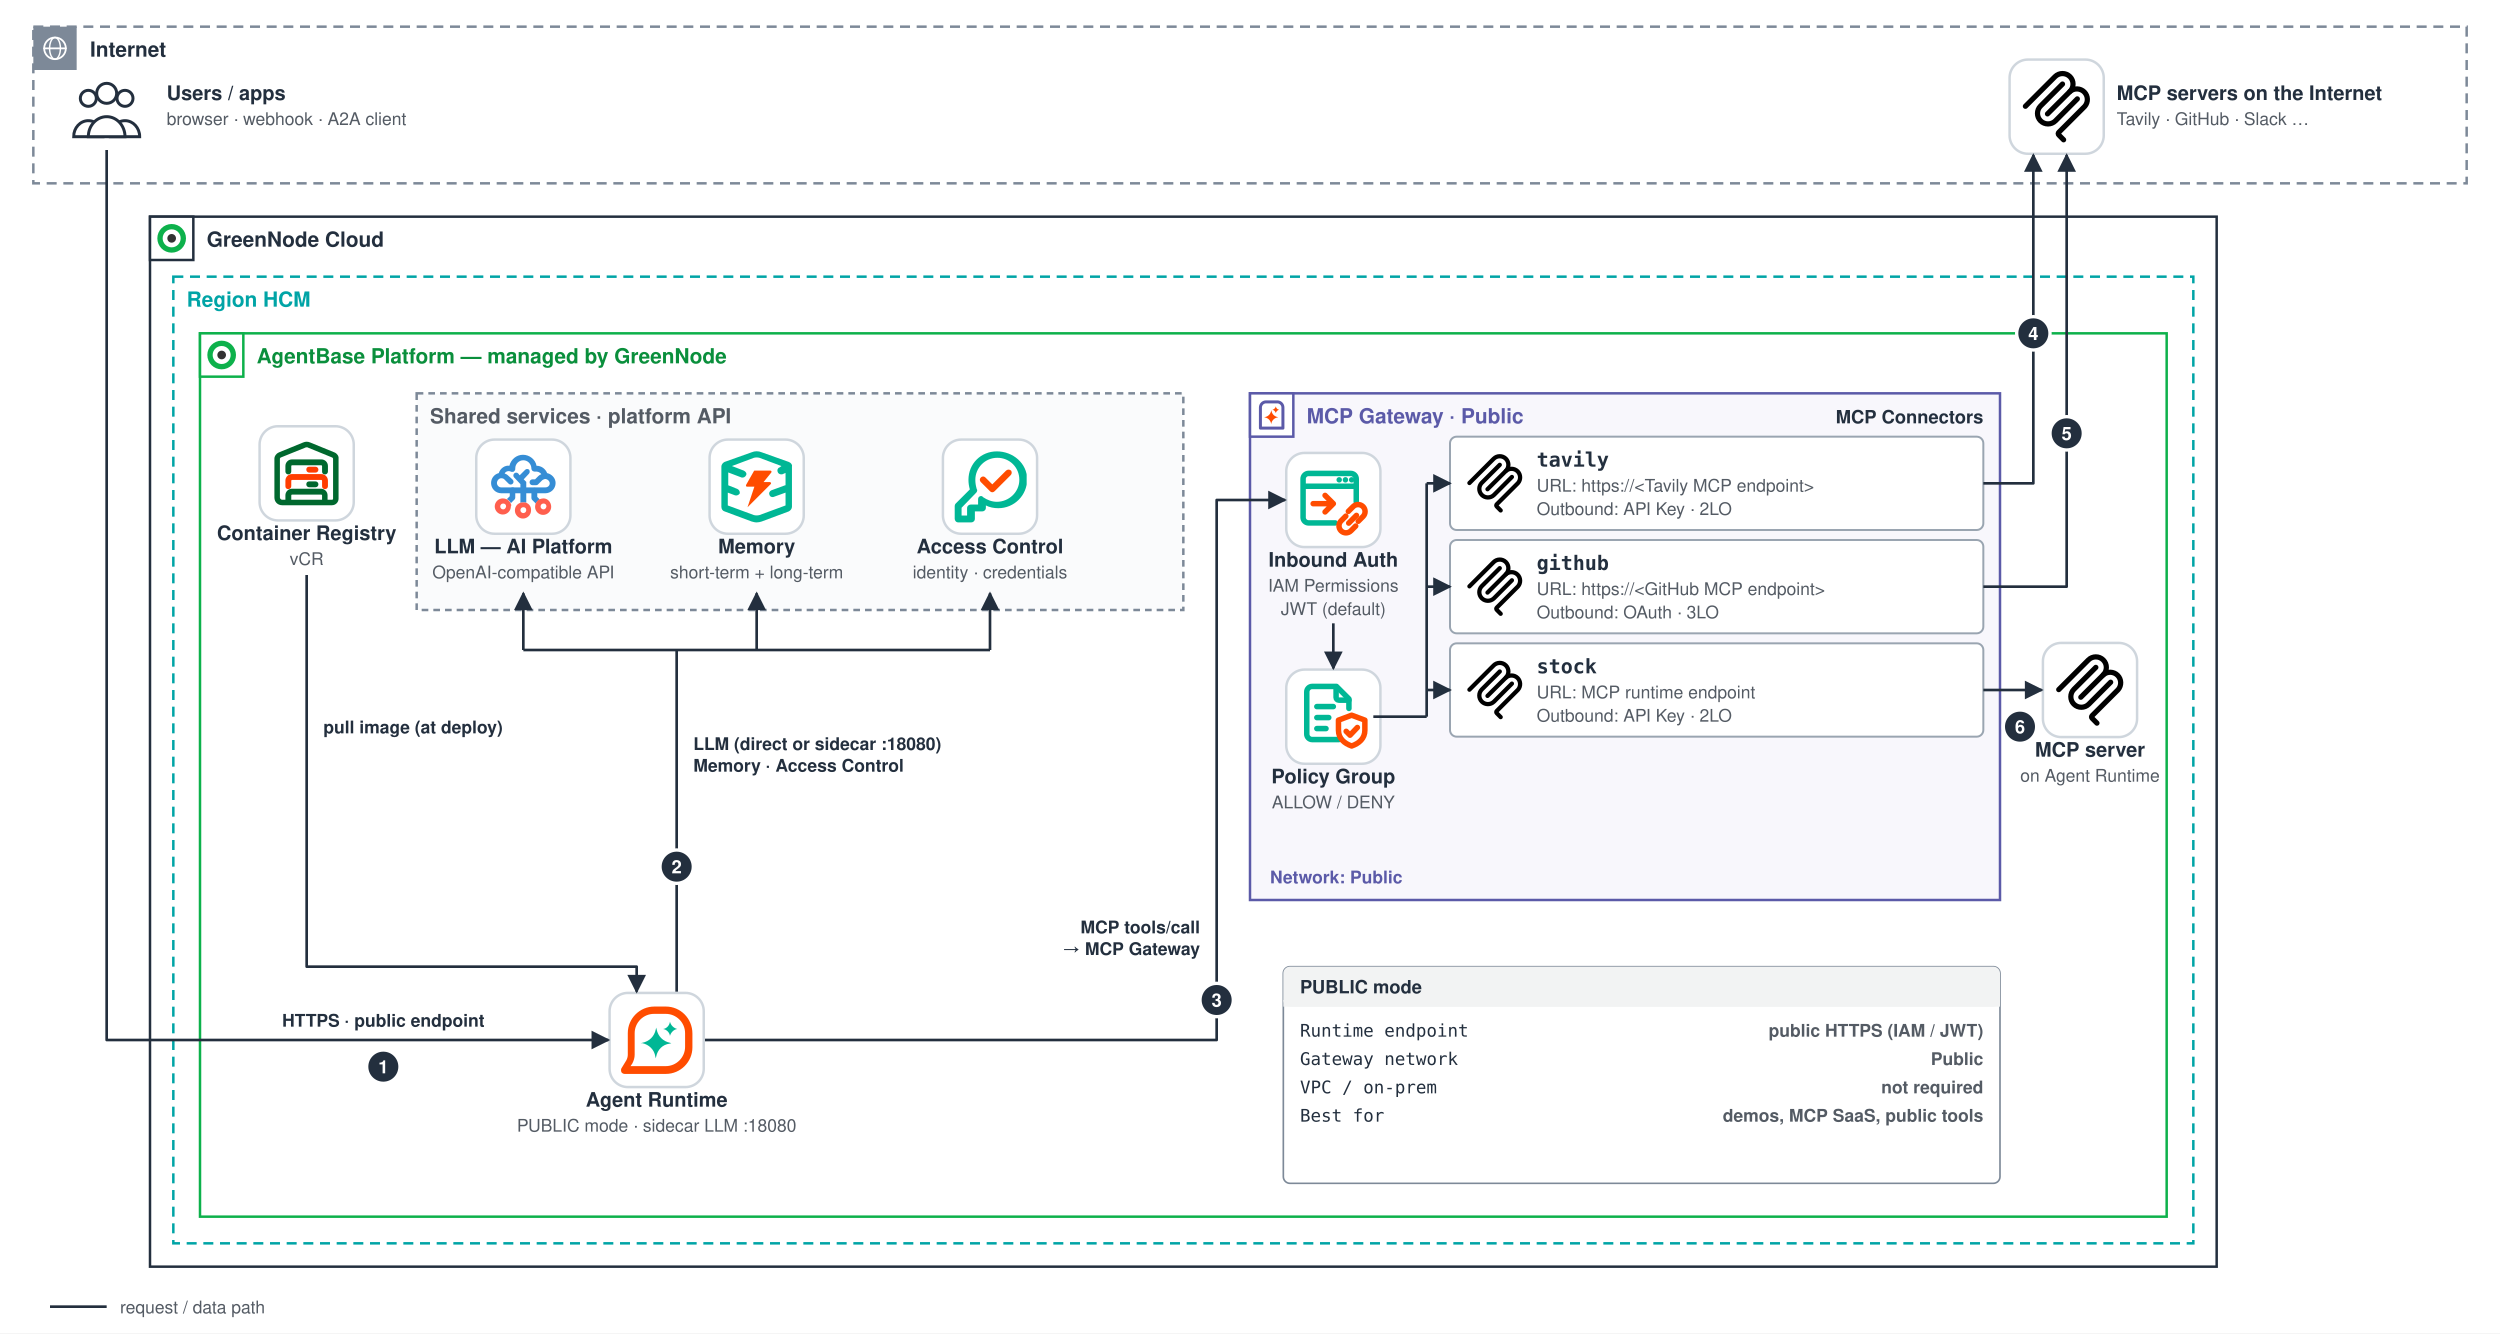
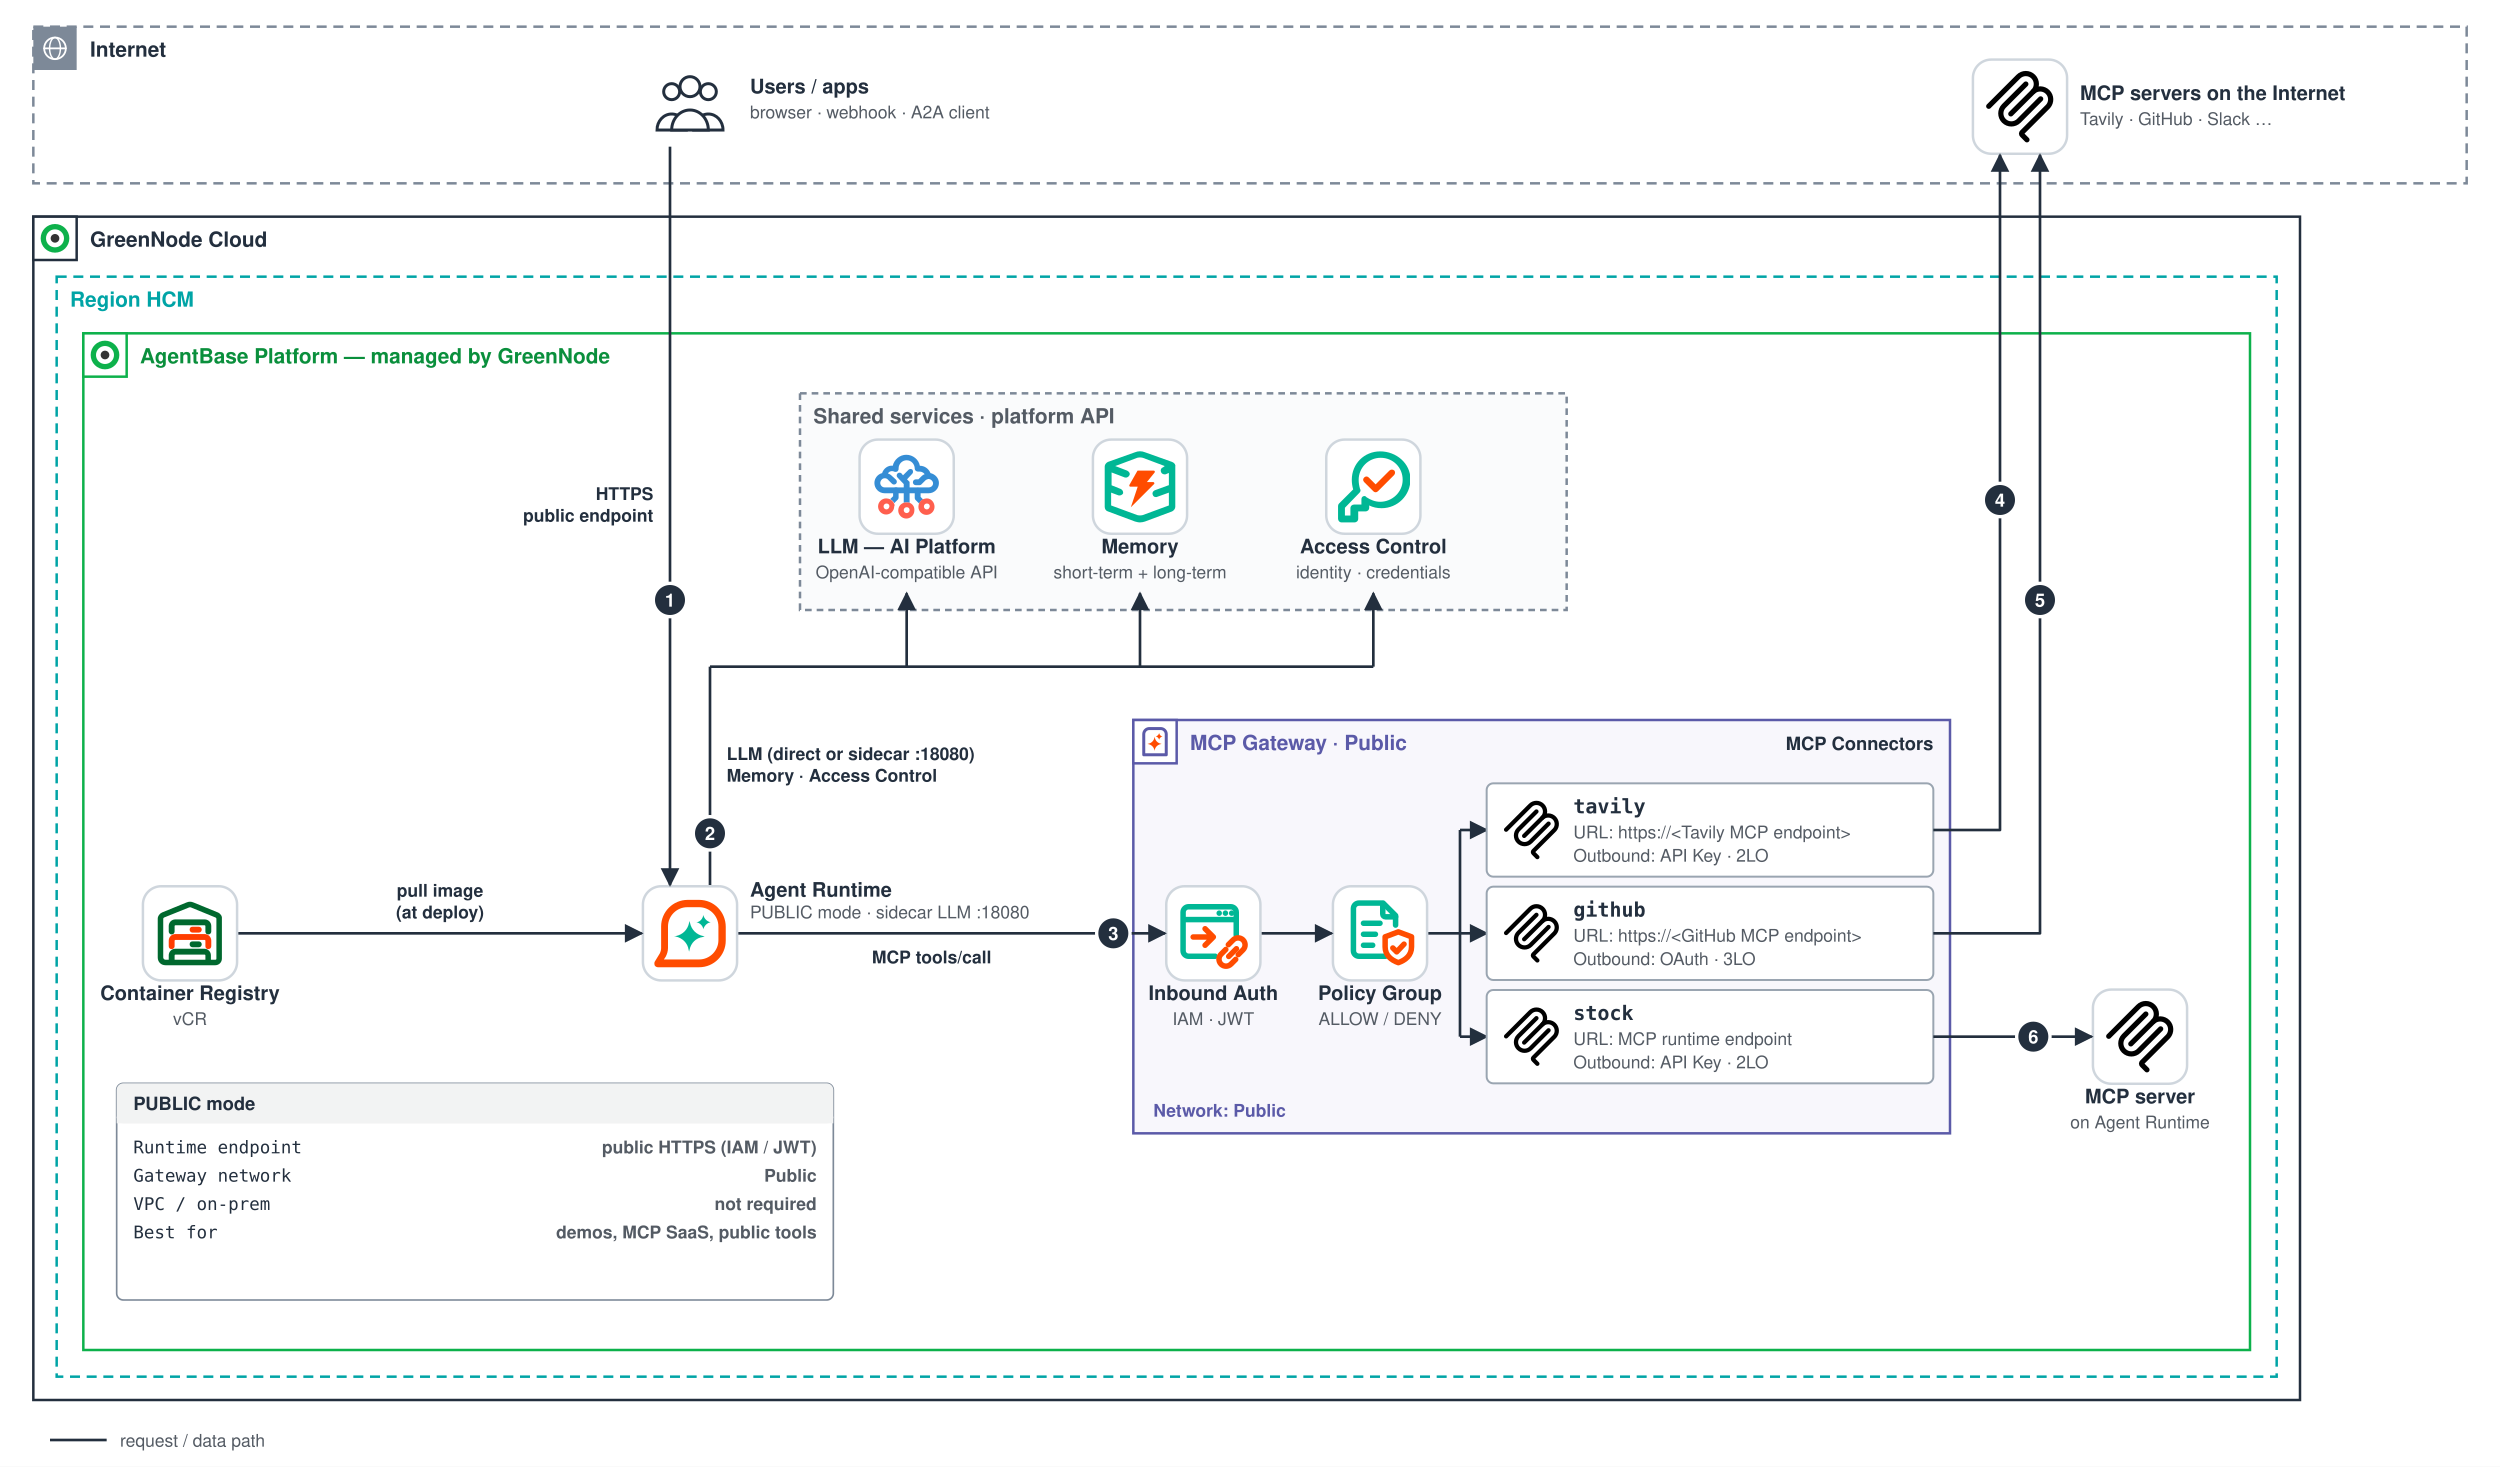
- <svg xmlns="http://www.w3.org/2000/svg" xmlns:xlink="http://www.w3.org/1999/xlink" width="1500" height="800" viewBox="0 0 1500 800" font-family="Helvetica Neue,Helvetica,Arial,sans-serif" role="img" aria-label="Public use case: Internet users call the public Agent Runtime endpoint; a Public MCP Gateway calls MCP servers on the Internet and on Agent Runtime through connectors">
-   <rect width="1500" height="800" fill="#FFFFFF" />
+ <svg xmlns="http://www.w3.org/2000/svg" xmlns:xlink="http://www.w3.org/1999/xlink" width="1500" height="880" viewBox="0 0 1500 880" font-family="Helvetica Neue,Helvetica,Arial,sans-serif" role="img" aria-label="Public use case: Internet users call the public Agent Runtime endpoint; a Public MCP Gateway calls MCP servers on the Internet and on Agent Runtime through connectors">
+   <rect width="1500" height="880" fill="#FFFFFF" />
  <defs>
    <marker id="a-ink" viewBox="0 0 10 10" refX="9" refY="5" markerWidth="7" markerHeight="7" orient="auto-start-reverse">
      <path d="M0 0L10 5L0 10z" fill="#232F3E" />
    </marker>
    <marker id="a-org" viewBox="0 0 10 10" refX="9" refY="5" markerWidth="7" markerHeight="7" orient="auto-start-reverse">
      <path d="M0 0L10 5L0 10z" fill="#FF4C00" />
    </marker>
    <marker id="a-red" viewBox="0 0 10 10" refX="9" refY="5" markerWidth="7" markerHeight="7" orient="auto-start-reverse">
      <path d="M0 0L10 5L0 10z" fill="#DD344C" />
    </marker>
    <symbol id="gn-ai" viewBox="0 0 20 20" fill="none">
      <path fill="#358DD5" d="M16.5,6.3c-0.5-1.2-1.6-2-2.9-2c-0.3-1.7-1.9-3-3.7-3c-1.8,0-3.3,1.3-3.7,3C5,4.1,3.7,5,3.3,6.3C2.1,6.6,1.2,7.7,1.2,9c0,1.5,1.2,2.8,2.8,2.8h12c1.5,0,2.8-1.2,2.8-2.8C18.8,7.7,17.8,6.6,16.5,6.3z M16,10.2H4c-0.7,0-1.2-0.6-1.2-1.2S3.3,7.7,4,7.7c0.3,0,0.7,0.1,0.9,0.4L6,9.2c0.3,0.3,0.8,0.3,1.1,0c0.3-0.3,0.3-0.8,0-1.1L5.9,7c-0.3-0.3-0.7-0.5-1-0.6C5.2,5.8,6,5.6,6.6,5.9c0.2,0.1,0.5,0.1,0.8,0c0.2-0.2,0.4-0.4,0.4-0.7c0-0.1,0-0.1,0-0.2c0-1.2,1-2.2,2.2-2.2s2.2,1,2.2,2.3c0,0.2,0.1,0.4,0.3,0.6c0.2,0.1,0.4,0.2,0.6,0.2c0.7-0.1,1.4,0.1,1.8,0.7c-0.3,0.1-0.6,0.3-0.8,0.5l-0.9,0.9h-0.7c-0.4,0-0.8,0.3-0.8,0.8c0,0.4,0.3,0.8,0.8,0.8h1c0.2,0,0.4-0.1,0.5-0.2l1.1-1.1c0.2-0.2,0.5-0.3,0.8-0.4c0,0,0,0,0,0c0.7,0,1.3,0.6,1.3,1.2S16.7,10.2,16,10.2z" />
      <path fill="#358DD5" d="M11.5,6.5L10.1,8l0.7,0.7V11c0,0.4-0.3,0.8-0.8,0.8S9.2,11.4,9.2,11V9.3L7.5,7.5c-0.3-0.3-0.3-0.8,0-1.1c0.3-0.3,0.8-0.3,1.1,0L9,6.9l1.5-1.5c0.3-0.3,0.8-0.3,1.1,0C11.8,5.8,11.8,6.2,11.5,6.5z" />
      <path fill="#358DD5" d="M10.8,11v3.4c-0.2-0.1-0.5-0.1-0.8-0.1s-0.5,0-0.8,0.1V11c0-0.4,0.3-0.8,0.8-0.8S10.8,10.6,10.8,11z" />
      <path fill="#358DD5" d="M14.5,13.5c-0.5,0.2-0.8,0.6-1.1,1.1l-1-1c-0.1-0.1-0.2-0.3-0.2-0.5v-2c0-0.4,0.3-0.8,0.8-0.8s0.8,0.3,0.8,0.8v1.7L14.5,13.5z" />
      <path fill="#358DD5" d="M7.8,11v2c0,0.2-0.1,0.4-0.2,0.5l-1,1c-0.2-0.5-0.6-0.8-1.1-1.1l0.8-0.8V11c0-0.4,0.3-0.8,0.8-0.8S7.8,10.6,7.8,11z" />
      <path fill="#FF5F4E" d="M10.8,14.4c-0.2-0.1-0.5-0.1-0.8-0.1s-0.5,0-0.8,0.1c-0.9,0.3-1.5,1.1-1.5,2.1c0,1.2,1,2.2,2.2,2.2s2.2-1,2.2-2.2C12.2,15.5,11.6,14.7,10.8,14.4z M10,17.2c-0.4,0-0.8-0.3-0.8-0.8c0-0.4,0.3-0.8,0.8-0.8s0.8,0.3,0.8,0.8C10.8,16.9,10.4,17.2,10,17.2z" />
      <path fill="#FF5F4E" d="M6.5,14.5c-0.2-0.5-0.6-0.8-1.1-1.1c-0.3-0.1-0.6-0.2-1-0.2c-1.2,0-2.2,1-2.2,2.2s1,2.2,2.2,2.2s2.2-1,2.2-2.2C6.8,15.1,6.7,14.8,6.5,14.5z M4.5,16.2c-0.4,0-0.8-0.3-0.8-0.8c0-0.4,0.3-0.8,0.8-0.8s0.8,0.3,0.8,0.8C5.2,15.9,4.9,16.2,4.5,16.2z" />
      <path fill="#FF5F4E" d="M15.5,13.2c-0.3,0-0.7,0.1-1,0.2c-0.5,0.2-0.8,0.6-1.1,1.1c-0.1,0.3-0.2,0.6-0.2,1c0,1.2,1,2.2,2.2,2.2s2.2-1,2.2-2.2S16.7,13.2,15.5,13.2z M15.5,16.2c-0.4,0-0.8-0.3-0.8-0.8c0-0.4,0.3-0.8,0.8-0.8s0.8,0.3,0.8,0.8C16.2,15.9,15.9,16.2,15.5,16.2z" />
    </symbol>
    <symbol id="gn-cr" viewBox="0 0 20 20" fill="none">
      <path fill="#00682E" d="M17.6,4.3L11,1.6c-0.7-0.3-1.3-0.3-2,0L2.4,4.3C1.7,4.6,1.2,5.3,1.2,6v10.6c0,1.2,0.9,2.1,2.1,2.1h13.6c1,0,1.8-0.8,1.8-1.8V6C18.8,5.3,18.3,4.6,17.6,4.3z M14.2,17.2H5.8V16c0-0.1,0.1-0.2,0.2-0.2h8c0.1,0,0.2,0.1,0.2,0.2V17.2z M17.2,16.9c0,0.2-0.1,0.3-0.3,0.3h-1.2V16c0-1-0.8-1.8-1.8-1.8H6c-1,0-1.8,0.8-1.8,1.8v1.2H3.3c-0.3,0-0.6-0.3-0.6-0.6V6c0-0.1,0.1-0.2,0.2-0.3L9.6,3C9.7,2.9,9.9,2.9,10,2.9c0.2,0,0.3,0,0.4,0.1l6.6,2.7c0.1,0.1,0.2,0.2,0.2,0.3V16.9z" />
      <path fill="#FF3D00" d="M13.2,9c0,0.4-0.3,0.8-0.8,0.8h-1.7c-0.4,0-0.8-0.3-0.8-0.8s0.3-0.8,0.8-0.8h1.7C12.9,8.2,13.2,8.6,13.2,9z" />
      <path fill="#00682E" d="M13.2,13c0,0.4-0.3,0.8-0.8,0.8h-1.7c-0.4,0-0.8-0.3-0.8-0.8s0.3-0.8,0.8-0.8h1.7C12.9,12.2,13.2,12.6,13.2,13z" />
      <path fill="#00682E" d="M15.8,8v1.5c0,0.4-0.3,0.8-0.8,0.8s-0.8-0.3-0.8-0.8V8c0-0.1-0.1-0.2-0.2-0.2H6C5.9,7.8,5.8,7.9,5.8,8v1.5c0,0.4-0.3,0.8-0.8,0.8S4.2,9.9,4.2,9.5V8C4.2,7,5,6.2,6,6.2h8C15,6.2,15.8,7,15.8,8z" />
      <path fill="#FF3D00" d="M15.8,12v1.5c0,0.4-0.3,0.8-0.8,0.8s-0.8-0.3-0.8-0.8V12c0-0.1-0.1-0.2-0.2-0.2H6c-0.1,0-0.2,0.1-0.2,0.2v1.5c0,0.4-0.3,0.8-0.8,0.8s-0.8-0.3-0.8-0.8V12c0-1,0.8-1.8,1.8-1.8h8C15,10.2,15.8,11,15.8,12z" />
    </symbol>
    <symbol id="mcp" viewBox="60 20 1800 1800" fill="none">
      <g stroke="#000000" stroke-width="128" stroke-linecap="round" stroke-linejoin="round">
        <path d="M193 910L920 183A258 258 0 0 1 1286 548L735 1097" />
        <path d="M1103 365L565 903A258 258 0 0 0 930 1268L1467 729" />
        <path d="M1286 548A258 258 0 0 1 1650 912L1015 1547Q980 1582 1015 1617L1130 1733" />
      </g>
    </symbol>
    <symbol id="agent-runtime" viewBox="0 0 16 16" fill="none">
      <path fill="#FF4C00" d="M10,0.7H7.5c-3.2,0-5.8,2.6-5.8,5.8v4.7c0,0.4-0.1,0.8-0.3,1.2l-1.1,1.8c-0.1,0.2-0.1,0.5,0,0.8c0.1,0.2,0.4,0.4,0.7,0.4h9c3.2,0,5.8-2.6,5.8-5.8v-3C15.8,3.3,13.2,0.7,10,0.7z M14.2,9.5c0,2.3-1.9,4.2-4.2,4.2H2.3l0.4-0.6c0.3-0.6,0.5-1.2,0.5-1.9V6.5c0-2.3,1.9-4.2,4.2-4.2H10c2.3,0,4.2,1.9,4.2,4.2V9.5z" />
      <path fill="#00B795" d="M11.2,8.7l-0.4,0.1C9.3,9,8.2,10.1,7.9,11.6L7.8,12l-0.1-0.4C7.5,10.1,6.3,9,4.9,8.7L4.5,8.7l0.4-0.1c1.5-0.3,2.6-1.4,2.9-2.9l0.1-0.4l0.1,0.4c0.3,1.5,1.4,2.6,2.9,2.9L11.2,8.7z" />
      <path fill="#00B795" d="M12.5,5.6c-0.8,0.1-1.4,0.8-1.6,1.5c-0.1-0.8-0.8-1.4-1.5-1.5c0.8-0.1,1.4-0.8,1.5-1.6C11.1,4.8,11.7,5.4,12.5,5.6z" />
    </symbol>
    <symbol id="policy" viewBox="0 0 20 20" fill="none">
      <path d="M11.5 16.25H4.25c-0.83 0-1.5-0.67-1.5-1.5V3.25c0-0.83 0.67-1.5 1.5-1.5h6.6l3.4 3.4v2.6" stroke="#00B795" stroke-width="1.5" stroke-linecap="round" stroke-linejoin="round" />
      <path d="M10.75 1.9v2.85c0 0.41 0.34 0.75 0.75 0.75h2.75" stroke="#00B795" stroke-width="1.5" stroke-linecap="round" stroke-linejoin="round" />
      <path d="M5.5 7.25h4.5M5.5 10.25h3.25M5.5 13.25h2.5" stroke="#00B795" stroke-width="1.5" stroke-linecap="round" />
      <path d="M15 9.6l3.6 1.35v2.75c0 2.25-1.6 3.6-3.6 4.3c-2-0.7-3.6-2.05-3.6-4.3v-2.75z" fill="#FFFFFF" stroke="#FF4C00" stroke-width="1.5" stroke-linejoin="round" />
      <path d="M13.5 14l1.05 1.05l2-2.1" stroke="#FF4C00" stroke-width="1.5" stroke-linecap="round" stroke-linejoin="round" />
    </symbol>
    <symbol id="mcp-gateway" viewBox="0 0 16 16" fill="none">
      <path fill="#5B5AA8" d="M11,0.2H5C2.9,0.2,1.2,1.9,1.2,4v11c0,0.4,0.3,0.8,0.8,0.8h12c0.4,0,0.8-0.3,0.8-0.8V4C14.8,1.9,13.1,0.2,11,0.2z M13.2,14.2H2.8V4c0-1.2,1-2.2,2.2-2.2h6c1.2,0,2.2,1,2.2,2.2V14.2z" />
      <path fill="#FF4C00" d="M11.5,9.2l-0.4,0.1c-1.7,0.3-3,1.6-3.3,3.3L7.8,13l-0.1-0.4c-0.3-1.7-1.6-3-3.3-3.3L4,9.2l0.4-0.1c1.7-0.3,3-1.6,3.3-3.3l0.1-0.4l0.1,0.4c0.3,1.7,1.6,3,3.3,3.3L11.5,9.2z" />
      <path fill="#FF4C00" d="M12,5.2c-0.9,0.2-1.6,0.9-1.8,1.8c-0.2-0.9-0.9-1.6-1.8-1.8c0.9-0.2,1.6-0.9,1.8-1.8C10.4,4.4,11.1,5.1,12,5.2z" />
    </symbol>
    <symbol id="inbound-auth" viewBox="0 0 20 20" fill="none">
      <path d="M16.25 10.5V4.25c0-0.83-0.67-1.5-1.5-1.5H3.25c-0.83 0-1.5 0.67-1.5 1.5v10.5c0 0.83 0.67 1.5 1.5 1.5h7.25" stroke="#00B795" stroke-width="1.5" stroke-linecap="round" stroke-linejoin="round" />
      <path d="M1.75 6.25h14.5" stroke="#00B795" stroke-width="1.5" />
      <circle cx="11.6" cy="4.5" r="0.75" fill="#00B795" />
      <circle cx="13.3" cy="4.5" r="0.75" fill="#00B795" />
      <circle cx="15" cy="4.5" r="0.75" fill="#00B795" />
      <path d="M4.5 11h5.25M7.75 8.75L10 11l-2.25 2.25" stroke="#FF4C00" stroke-width="1.5" stroke-linecap="round" stroke-linejoin="round" />
      <g stroke="#FF4C00" stroke-width="1.5" stroke-linecap="round">
        <path d="M14.1 13.1l1.3-1.3a1.9 1.9 0 0 1 2.7 2.7l-1.3 1.3" />
        <path d="M16.1 17.1l-1.3 1.3a1.9 1.9 0 0 1 -2.7-2.7l1.3-1.3" />
        <path d="M14.2 16.3l2.1-2.1" />
      </g>
    </symbol>
    <symbol id="access-control" viewBox="0 0 16 16" fill="none">
      <path fill="#00B795" d="M9.5,0.3C6,0.3,3.3,3,3.3,6.5c0,0.7,0.1,1.4,0.3,2.1l-3.1,3.1c-0.1,0.1-0.2,0.3-0.2,0.5V15c0,0.4,0.3,0.8,0.8,0.8h2.8c0.4,0,0.8-0.3,0.8-0.8v-1.6h1.6c0.4,0,0.8-0.3,0.8-0.8v-0.5c0.8,0.4,1.7,0.6,2.7,0.6c3.5,0,6.3-2.8,6.3-6.3S13,0.3,9.5,0.3z M9.5,11.3c-1.1,0-2.1-0.4-3-1C6.3,10,6,10,5.8,10.1c-0.3,0.1-0.4,0.4-0.4,0.7v1.1H3.8c-0.4,0-0.8,0.3-0.8,0.8v1.6H1.8v-1.7L5,9.3c0.2-0.2,0.3-0.6,0.1-0.8C4.9,7.8,4.8,7.2,4.8,6.5c0-2.6,2.1-4.8,4.8-4.8s4.8,2.1,4.8,4.8S12.1,11.3,9.5,11.3z" />
      <path fill="#FF4C00" d="M12.5,5.5L9,9C8.7,9.3,8.3,9.3,8,9L6,7C5.7,6.7,5.7,6.3,6,6C6.3,5.7,6.7,5.7,7,6l1.5,1.5l3-3c0.3-0.3,0.8-0.3,1.1,0C12.8,4.8,12.8,5.2,12.5,5.5z" />
    </symbol>
    <symbol id="memory" viewBox="0 0 16 16" fill="none">
      <path fill="#00B795" d="M15,2.6L9.1,0.5c-0.7-0.3-1.5-0.3-2.2,0L1,2.6c-0.4,0.2-0.7,0.6-0.7,1v8.8c0,0.5,0.3,0.9,0.7,1l5.9,2.2c0.4,0.1,0.7,0.2,1.1,0.2s0.8-0.1,1.1-0.2l5.9-2.2c0.4-0.2,0.7-0.6,0.7-1V3.6C15.8,3.2,15.5,2.8,15,2.6z M14.2,7.7l-3,1.1c-0.4,0.2-0.6,0.6-0.4,1c0.1,0.4,0.6,0.6,1,0.4l2.5-0.9v2.8l-5.7,2.1c-0.4,0.1-0.8,0.1-1.2,0l-5.7-2.1V9.3l1.6,0.6c0.4,0.1,0.8-0.1,1-0.4c0.1-0.4-0.1-0.8-0.5-1L1.8,7.7V4.9L4.7,6c0.4,0.1,0.8-0.1,1-0.5s-0.1-0.8-0.5-1l-2.6-1l4.8-1.8c0.4-0.1,0.8-0.1,1.2,0l4.8,1.8L13,3.8c-0.4,0.1-0.6,0.6-0.4,1c0.1,0.4,0.6,0.6,1,0.5l0.7-0.3V7.7z" />
      <path fill="#FF4C00" d="M11.2,4.9L9.5,7h1.4c0.2,0,0.3,0.3,0.2,0.4L6,12.5L7.5,8H5.9C5.7,8,5.6,7.8,5.7,7.6l1.7-3c0-0.1,0.1-0.1,0.2-0.1H11C11.2,4.5,11.3,4.7,11.2,4.9z" />
    </symbol>
  </defs>
  <rect x="20" y="16" width="1460" height="94" fill="none" stroke="#7D8998" stroke-width="1.5" stroke-dasharray="6 4" />
  <rect x="20" y="16" width="26" height="26" fill="#7D8998" />
  <g transform="translate(20 16) scale(0.5417)">
    <circle cx="24" cy="24" r="12" fill="none" stroke="#FFFFFF" stroke-width="2" />
    <path d="M12 24h24" fill="none" stroke="#FFFFFF" stroke-width="2" stroke-linecap="round" stroke-linejoin="round" />
    <path d="M24 12a6 12 0 0 0 0 24a6 12 0 0 0 0 -24" fill="none" stroke="#FFFFFF" stroke-width="1.6" stroke-linecap="round" stroke-linejoin="round" />
  </g>
  <text x="54" y="34" font-size="12.5" font-weight="700" fill="#232F3E" text-anchor="start">Internet</text>
-   <circle cx="53" cy="59" r="4.8" fill="#FFFFFF" stroke="#232F3E" stroke-width="1.8" />
-   <path d="M44.2 82a8.8 9.6 0 0 1 17.6 0z" fill="#FFFFFF" stroke="#232F3E" stroke-width="1.8" />
-   <circle cx="75" cy="59" r="4.8" fill="#FFFFFF" stroke="#232F3E" stroke-width="1.8" />
-   <path d="M66.2 82a8.8 9.6 0 0 1 17.6 0z" fill="#FFFFFF" stroke="#232F3E" stroke-width="1.8" />
-   <circle cx="64" cy="56" r="6.0" fill="#FFFFFF" stroke="#232F3E" stroke-width="1.8" />
-   <path d="M53.0 82a11.0 12.0 0 0 1 22.0 0z" fill="#FFFFFF" stroke="#232F3E" stroke-width="1.8" />
-   <text x="100" y="60" font-size="12" font-weight="700" fill="#232F3E" text-anchor="start">Users / apps</text>
-   <text x="100" y="75.0" font-size="10.5" font-weight="400" fill="#545B64" text-anchor="start">browser · webhook · A2A client</text>
-   <g transform="translate(70 0)">
-     <rect x="1135.75" y="35.75" width="56.5" height="56.5" rx="11" fill="#FFFFFF" stroke="#CFD6DD" stroke-width="1.5" />
-     <use href="#mcp" xlink:href="#mcp" x="1142" y="42" width="44" height="44" />
-     <text x="1200" y="60" font-size="12" font-weight="700" fill="#232F3E" text-anchor="start">MCP servers on the Internet</text>
-     <text x="1200" y="75.0" font-size="10.5" font-weight="400" fill="#545B64" text-anchor="start">Tavily · GitHub · Slack …</text>
-     <rect x="20" y="130" width="1240" height="630" fill="none" stroke="#232F3E" stroke-width="1.5" />
-     <rect x="20" y="130" width="26" height="26" fill="#FFFFFF" stroke="#232F3E" stroke-width="1.5" />
-     <circle cx="33" cy="143" r="7" fill="none" stroke="#0DB14B" stroke-width="3.2" />
-     <circle cx="33" cy="143" r="2.6" fill="#333333" />
-     <text x="54" y="148" font-size="12.5" font-weight="700" fill="#232F3E" text-anchor="start">GreenNode Cloud</text>
-     <rect x="34" y="166" width="1212" height="580" fill="none" stroke="#00A4A6" stroke-width="1.5" stroke-dasharray="6 4" />
-     <text x="42" y="184" font-size="12.5" font-weight="700" fill="#00A4A6" text-anchor="start">Region HCM</text>
-     <rect x="50" y="200" width="1180" height="530" fill="none" stroke="#0DB14B" stroke-width="1.5" />
-     <rect x="50" y="200" width="26" height="26" fill="#FFFFFF" stroke="#0DB14B" stroke-width="1.5" />
-     <circle cx="63" cy="213" r="7" fill="none" stroke="#0DB14B" stroke-width="3.2" />
-     <circle cx="63" cy="213" r="2.6" fill="#333333" />
-     <text x="84" y="218" font-size="12.5" font-weight="700" fill="#0A8F3C" text-anchor="start">AgentBase Platform — managed by GreenNode</text>
-     <rect x="85.75" y="255.75" width="56.5" height="56.5" rx="11" fill="#FFFFFF" stroke="#CFD6DD" stroke-width="1.5" />
-     <use href="#gn-cr" xlink:href="#gn-cr" x="92" y="262" width="44" height="44" />
-     <text x="114" y="324" font-size="12" font-weight="700" fill="#232F3E" text-anchor="middle">Container Registry</text>
-     <text x="114" y="339" font-size="10.5" font-weight="400" fill="#545B64" text-anchor="middle">vCR</text>
-     <rect x="180" y="236" width="460" height="130" fill="#FAFBFC" stroke="#7D8998" stroke-width="1.5" stroke-dasharray="4 3" />
-     <text x="188" y="254" font-size="12.5" font-weight="700" fill="#545B64" text-anchor="start">Shared services · platform API</text>
-     <rect x="215.75" y="263.75" width="56.5" height="56.5" rx="11" fill="#FFFFFF" stroke="#CFD6DD" stroke-width="1.5" />
-     <use href="#gn-ai" xlink:href="#gn-ai" x="222" y="270" width="44" height="44" />
-     <text x="244" y="332" font-size="12" font-weight="700" fill="#232F3E" text-anchor="middle">LLM — AI Platform</text>
-     <text x="244" y="347" font-size="10.5" font-weight="400" fill="#545B64" text-anchor="middle">OpenAI-compatible API</text>
-     <rect x="355.75" y="263.75" width="56.5" height="56.5" rx="11" fill="#FFFFFF" stroke="#CFD6DD" stroke-width="1.5" />
-     <use href="#memory" xlink:href="#memory" x="362" y="270" width="44" height="44" />
-     <text x="384" y="332" font-size="12" font-weight="700" fill="#232F3E" text-anchor="middle">Memory</text>
-     <text x="384" y="347" font-size="10.5" font-weight="400" fill="#545B64" text-anchor="middle">short-term + long-term</text>
-     <rect x="495.75" y="263.75" width="56.5" height="56.5" rx="11" fill="#FFFFFF" stroke="#CFD6DD" stroke-width="1.5" />
-     <use href="#access-control" xlink:href="#access-control" x="502" y="270" width="44" height="44" />
-     <text x="524" y="332" font-size="12" font-weight="700" fill="#232F3E" text-anchor="middle">Access Control</text>
-     <text x="524" y="347" font-size="10.5" font-weight="400" fill="#545B64" text-anchor="middle">identity · credentials</text>
-     <rect x="680" y="236" width="450" height="304" fill="#F8F7FC" stroke="#5B5AA8" stroke-width="1.5" />
-     <rect x="680" y="236" width="26" height="26" fill="#FFFFFF" stroke="#5B5AA8" stroke-width="1.5" />
-     <use href="#mcp-gateway" xlink:href="#mcp-gateway" x="684" y="240" width="18" height="18" />
-     <text x="714" y="254" font-size="12.5" font-weight="700" fill="#5B5AA8" text-anchor="start">MCP Gateway · Public</text>
-     <text x="1120" y="254" font-size="11" font-weight="700" fill="#232F3E" text-anchor="end">MCP Connectors</text>
-     <rect x="701.75" y="271.75" width="56.5" height="56.5" rx="11" fill="#FFFFFF" stroke="#CFD6DD" stroke-width="1.5" />
-     <use href="#inbound-auth" xlink:href="#inbound-auth" x="708" y="278" width="44" height="44" />
-     <text x="730" y="340" font-size="12" font-weight="700" fill="#232F3E" text-anchor="middle">Inbound Auth</text>
-     <text x="730" y="355" font-size="10.5" font-weight="400" fill="#545B64" text-anchor="middle">IAM Permissions</text>
-     <text x="730" y="369" font-size="10.5" font-weight="400" fill="#545B64" text-anchor="middle">JWT (default)</text>
-     <rect x="701.75" y="401.75" width="56.5" height="56.5" rx="11" fill="#FFFFFF" stroke="#CFD6DD" stroke-width="1.5" />
-     <use href="#policy" xlink:href="#policy" x="708" y="408" width="44" height="44" />
-     <text x="730" y="470" font-size="12" font-weight="700" fill="#232F3E" text-anchor="middle">Policy Group</text>
-     <text x="730" y="485" font-size="10.5" font-weight="400" fill="#545B64" text-anchor="middle">ALLOW / DENY</text>
-     <polyline points="730,374 730,401" fill="none" stroke="#232F3E" stroke-width="1.6" stroke-linejoin="round" marker-end="url(#a-ink)" />
-     <text x="692" y="530" font-size="10.5" font-weight="600" fill="#5B5AA8" text-anchor="start">Network: Public</text>
-     <rect x="800" y="262" width="320" height="56" rx="4" fill="#FFFFFF" stroke="#9AA5B1" stroke-width="1.2" />
-     <use href="#mcp" xlink:href="#mcp" x="809" y="272" width="36" height="36" />
-     <text x="852" y="280" font-size="12" font-weight="700" fill="#232F3E" font-family="Menlo,Consolas,monospace">tavily</text>
-     <text x="852" y="295" font-size="10.5" font-weight="400" fill="#545B64" text-anchor="start">URL: https://&lt;Tavily MCP endpoint&gt;</text>
-     <text x="852" y="309" font-size="10.5" font-weight="400" fill="#545B64" text-anchor="start">Outbound: API Key · 2LO</text>
-     <rect x="800" y="324" width="320" height="56" rx="4" fill="#FFFFFF" stroke="#9AA5B1" stroke-width="1.2" />
-     <use href="#mcp" xlink:href="#mcp" x="809" y="334" width="36" height="36" />
-     <text x="852" y="342" font-size="12" font-weight="700" fill="#232F3E" font-family="Menlo,Consolas,monospace">github</text>
-     <text x="852" y="357" font-size="10.5" font-weight="400" fill="#545B64" text-anchor="start">URL: https://&lt;GitHub MCP endpoint&gt;</text>
-     <text x="852" y="371" font-size="10.5" font-weight="400" fill="#545B64" text-anchor="start">Outbound: OAuth · 3LO</text>
-     <rect x="800" y="386" width="320" height="56" rx="4" fill="#FFFFFF" stroke="#9AA5B1" stroke-width="1.2" />
-     <use href="#mcp" xlink:href="#mcp" x="809" y="396" width="36" height="36" />
-     <text x="852" y="404" font-size="12" font-weight="700" fill="#232F3E" font-family="Menlo,Consolas,monospace">stock</text>
-     <text x="852" y="419" font-size="10.5" font-weight="400" fill="#545B64" text-anchor="start">URL: MCP runtime endpoint</text>
-     <text x="852" y="433" font-size="10.5" font-weight="400" fill="#545B64" text-anchor="start">Outbound: API Key · 2LO</text>
-     <polyline points="754,430 786,430" fill="none" stroke="#232F3E" stroke-width="1.6" />
-     <polyline points="786,290 786,430" fill="none" stroke="#232F3E" stroke-width="1.6" />
-     <polyline points="786,290 800,290" fill="none" stroke="#232F3E" stroke-width="1.6" stroke-linejoin="round" marker-end="url(#a-ink)" />
-     <polyline points="786,352 800,352" fill="none" stroke="#232F3E" stroke-width="1.6" stroke-linejoin="round" marker-end="url(#a-ink)" />
-     <polyline points="786,414 800,414" fill="none" stroke="#232F3E" stroke-width="1.6" stroke-linejoin="round" marker-end="url(#a-ink)" />
-     <rect x="1155.75" y="385.75" width="56.5" height="56.5" rx="11" fill="#FFFFFF" stroke="#CFD6DD" stroke-width="1.5" />
-     <use href="#mcp" xlink:href="#mcp" x="1162" y="392" width="44" height="44" />
-     <text x="1184" y="454" font-size="12" font-weight="700" fill="#232F3E" text-anchor="middle">MCP server</text>
-     <text x="1184" y="469" font-size="10.5" font-weight="400" fill="#545B64" text-anchor="middle">on Agent Runtime</text>
-     <rect x="295.75" y="595.75" width="56.5" height="56.5" rx="11" fill="#FFFFFF" stroke="#CFD6DD" stroke-width="1.5" />
-     <use href="#agent-runtime" xlink:href="#agent-runtime" x="302" y="602" width="44" height="44" />
-     <text x="324" y="664" font-size="12" font-weight="700" fill="#232F3E" text-anchor="middle">Agent Runtime</text>
-     <text x="324" y="679" font-size="10.5" font-weight="400" fill="#545B64" text-anchor="middle">PUBLIC mode · sidecar LLM :18080</text>
-     <rect x="700" y="580" width="430" height="130" rx="4" fill="#FFFFFF" stroke="#7D8998" stroke-width="1" />
-     <rect x="700" y="580" width="430" height="24" rx="4" fill="#F2F3F3" />
-     <rect x="700" y="600" width="430" height="4" fill="#F2F3F3" />
-     <text x="710" y="596" font-size="11" font-weight="700" fill="#232F3E" text-anchor="start">PUBLIC mode</text>
-     <text x="710" y="622" font-size="10.5" fill="#232F3E" font-family="Menlo,Consolas,monospace">Runtime endpoint</text>
-     <text x="1120" y="622" font-size="10.5" font-weight="600" fill="#545B64" text-anchor="end">public HTTPS (IAM / JWT)</text>
-     <text x="710" y="639" font-size="10.5" fill="#232F3E" font-family="Menlo,Consolas,monospace">Gateway network</text>
-     <text x="1120" y="639" font-size="10.5" font-weight="600" fill="#545B64" text-anchor="end">Public</text>
-     <text x="710" y="656" font-size="10.5" fill="#232F3E" font-family="Menlo,Consolas,monospace">VPC / on-prem</text>
-     <text x="1120" y="656" font-size="10.5" font-weight="600" fill="#545B64" text-anchor="end">not required</text>
-     <text x="710" y="673" font-size="10.5" fill="#232F3E" font-family="Menlo,Consolas,monospace">Best for</text>
-     <text x="1120" y="673" font-size="10.5" font-weight="600" fill="#545B64" text-anchor="end">demos, MCP SaaS, public tools</text>
-     <polyline points="114,345 114,580 312,580 312,595" fill="none" stroke="#232F3E" stroke-width="1.6" stroke-linejoin="round" marker-end="url(#a-ink)" />
-     <text x="124" y="440" font-size="10.5" font-weight="600" fill="#232F3E" text-anchor="start" style="paint-order:stroke;stroke:#FFFFFF;stroke-width:4px;stroke-linejoin:round">pull image (at deploy)</text>
-     <polyline points="336,595 336,390" fill="none" stroke="#232F3E" stroke-width="1.6" stroke-linejoin="round" />
-     <polyline points="244,390 524,390" fill="none" stroke="#232F3E" stroke-width="1.6" />
-     <polyline points="244,390 244,356" fill="none" stroke="#232F3E" stroke-width="1.6" stroke-linejoin="round" marker-end="url(#a-ink)" />
-     <polyline points="384,390 384,356" fill="none" stroke="#232F3E" stroke-width="1.6" stroke-linejoin="round" marker-end="url(#a-ink)" />
-     <polyline points="524,390 524,356" fill="none" stroke="#232F3E" stroke-width="1.6" stroke-linejoin="round" marker-end="url(#a-ink)" />
-     <text x="346" y="450" font-size="10.5" font-weight="600" fill="#232F3E" text-anchor="start" style="paint-order:stroke;stroke:#FFFFFF;stroke-width:4px;stroke-linejoin:round">LLM (direct or sidecar :18080)</text>
-     <text x="346" y="463" font-size="10.5" font-weight="600" fill="#232F3E" text-anchor="start" style="paint-order:stroke;stroke:#FFFFFF;stroke-width:4px;stroke-linejoin:round">Memory · Access Control</text>
-     <polyline points="353,624 660,624 660,300 701,300" fill="none" stroke="#232F3E" stroke-width="1.6" stroke-linejoin="round" marker-end="url(#a-ink)" />
-     <text x="650" y="560" font-size="10.5" font-weight="600" fill="#232F3E" text-anchor="end" style="paint-order:stroke;stroke:#FFFFFF;stroke-width:4px;stroke-linejoin:round">MCP tools/call</text>
-     <text x="650" y="573" font-size="10.5" font-weight="600" fill="#232F3E" text-anchor="end" style="paint-order:stroke;stroke:#FFFFFF;stroke-width:4px;stroke-linejoin:round">→ MCP Gateway</text>
-     <polyline points="1120,290 1150,290 1150,93" fill="none" stroke="#232F3E" stroke-width="1.6" stroke-linejoin="round" marker-end="url(#a-ink)" />
-     <polyline points="1120,352 1170,352 1170,93" fill="none" stroke="#232F3E" stroke-width="1.6" stroke-linejoin="round" marker-end="url(#a-ink)" />
-     <polyline points="1120,414 1155,414" fill="none" stroke="#232F3E" stroke-width="1.6" stroke-linejoin="round" marker-end="url(#a-ink)" />
-   </g>
-   <polyline points="64,90 64,624 365,624" fill="none" stroke="#232F3E" stroke-width="1.6" stroke-linejoin="round" marker-end="url(#a-ink)" />
-   <text x="230" y="616" font-size="10.5" font-weight="600" fill="#232F3E" text-anchor="middle" style="paint-order:stroke;stroke:#FFFFFF;stroke-width:4px;stroke-linejoin:round">HTTPS · public endpoint</text>
-   <circle cx="230" cy="640" r="10" fill="#232F3E" stroke="#FFFFFF" stroke-width="2" />
-   <text x="230" y="644" font-size="11" font-weight="700" fill="#FFFFFF" text-anchor="middle">1</text>
-   <g transform="translate(70 0)">
-     <circle cx="336" cy="520" r="10" fill="#232F3E" stroke="#FFFFFF" stroke-width="2" />
-     <text x="336" y="524" font-size="11" font-weight="700" fill="#FFFFFF" text-anchor="middle">2</text>
-     <circle cx="660" cy="600" r="10" fill="#232F3E" stroke="#FFFFFF" stroke-width="2" />
-     <text x="660" y="604" font-size="11" font-weight="700" fill="#FFFFFF" text-anchor="middle">3</text>
-     <circle cx="1150" cy="200" r="10" fill="#232F3E" stroke="#FFFFFF" stroke-width="2" />
-     <text x="1150" y="204" font-size="11" font-weight="700" fill="#FFFFFF" text-anchor="middle">4</text>
-     <circle cx="1170" cy="260" r="10" fill="#232F3E" stroke="#FFFFFF" stroke-width="2" />
-     <text x="1170" y="264" font-size="11" font-weight="700" fill="#FFFFFF" text-anchor="middle">5</text>
-     <circle cx="1142" cy="436" r="10" fill="#232F3E" stroke="#FFFFFF" stroke-width="2" />
-     <text x="1142" y="440" font-size="11" font-weight="700" fill="#FFFFFF" text-anchor="middle">6</text>
-   </g>
-   <line x1="30" y1="784" x2="64" y2="784" stroke="#232F3E" stroke-width="1.6" />
-   <text x="72" y="788" font-size="10.5" font-weight="400" fill="#545B64" text-anchor="start">request / data path</text>
+   <circle cx="403" cy="55" r="4.8" fill="#FFFFFF" stroke="#232F3E" stroke-width="1.8" />
+   <path d="M394.2 78a8.8 9.6 0 0 1 17.6 0z" fill="#FFFFFF" stroke="#232F3E" stroke-width="1.8" />
+   <circle cx="425" cy="55" r="4.8" fill="#FFFFFF" stroke="#232F3E" stroke-width="1.8" />
+   <path d="M416.2 78a8.8 9.6 0 0 1 17.6 0z" fill="#FFFFFF" stroke="#232F3E" stroke-width="1.8" />
+   <circle cx="414" cy="52" r="6.0" fill="#FFFFFF" stroke="#232F3E" stroke-width="1.8" />
+   <path d="M403.0 78a11.0 12.0 0 0 1 22.0 0z" fill="#FFFFFF" stroke="#232F3E" stroke-width="1.8" />
+   <text x="450" y="56" font-size="12" font-weight="700" fill="#232F3E" text-anchor="start">Users / apps</text>
+   <text x="450" y="71.0" font-size="10.5" font-weight="400" fill="#545B64" text-anchor="start">browser · webhook · A2A client</text>
+   <rect x="1183.75" y="35.75" width="56.5" height="56.5" rx="11" fill="#FFFFFF" stroke="#CFD6DD" stroke-width="1.5" />
+   <use href="#mcp" xlink:href="#mcp" x="1190" y="42" width="44" height="44" />
+   <text x="1248" y="60" font-size="12" font-weight="700" fill="#232F3E" text-anchor="start">MCP servers on the Internet</text>
+   <text x="1248" y="75.0" font-size="10.5" font-weight="400" fill="#545B64" text-anchor="start">Tavily · GitHub · Slack …</text>
+   <rect x="20" y="130" width="1360" height="710" fill="none" stroke="#232F3E" stroke-width="1.5" />
+   <rect x="20" y="130" width="26" height="26" fill="#FFFFFF" stroke="#232F3E" stroke-width="1.5" />
+   <circle cx="33" cy="143" r="7" fill="none" stroke="#0DB14B" stroke-width="3.2" />
+   <circle cx="33" cy="143" r="2.6" fill="#333333" />
+   <text x="54" y="148" font-size="12.5" font-weight="700" fill="#232F3E" text-anchor="start">GreenNode Cloud</text>
+   <rect x="34" y="166" width="1332" height="660" fill="none" stroke="#00A4A6" stroke-width="1.5" stroke-dasharray="6 4" />
+   <text x="42" y="184" font-size="12.5" font-weight="700" fill="#00A4A6" text-anchor="start">Region HCM</text>
+   <rect x="50" y="200" width="1300" height="610" fill="none" stroke="#0DB14B" stroke-width="1.5" />
+   <rect x="50" y="200" width="26" height="26" fill="#FFFFFF" stroke="#0DB14B" stroke-width="1.5" />
+   <circle cx="63" cy="213" r="7" fill="none" stroke="#0DB14B" stroke-width="3.2" />
+   <circle cx="63" cy="213" r="2.6" fill="#333333" />
+   <text x="84" y="218" font-size="12.5" font-weight="700" fill="#0A8F3C" text-anchor="start">AgentBase Platform — managed by GreenNode</text>
+   <rect x="480" y="236" width="460" height="130" fill="#FAFBFC" stroke="#7D8998" stroke-width="1.5" stroke-dasharray="4 3" />
+   <text x="488" y="254" font-size="12.5" font-weight="700" fill="#545B64" text-anchor="start">Shared services · platform API</text>
+   <rect x="515.75" y="263.75" width="56.5" height="56.5" rx="11" fill="#FFFFFF" stroke="#CFD6DD" stroke-width="1.5" />
+   <use href="#gn-ai" xlink:href="#gn-ai" x="522" y="270" width="44" height="44" />
+   <text x="544" y="332" font-size="12" font-weight="700" fill="#232F3E" text-anchor="middle">LLM — AI Platform</text>
+   <text x="544" y="347" font-size="10.5" font-weight="400" fill="#545B64" text-anchor="middle">OpenAI-compatible API</text>
+   <rect x="655.75" y="263.75" width="56.5" height="56.5" rx="11" fill="#FFFFFF" stroke="#CFD6DD" stroke-width="1.5" />
+   <use href="#memory" xlink:href="#memory" x="662" y="270" width="44" height="44" />
+   <text x="684" y="332" font-size="12" font-weight="700" fill="#232F3E" text-anchor="middle">Memory</text>
+   <text x="684" y="347" font-size="10.5" font-weight="400" fill="#545B64" text-anchor="middle">short-term + long-term</text>
+   <rect x="795.75" y="263.75" width="56.5" height="56.5" rx="11" fill="#FFFFFF" stroke="#CFD6DD" stroke-width="1.5" />
+   <use href="#access-control" xlink:href="#access-control" x="802" y="270" width="44" height="44" />
+   <text x="824" y="332" font-size="12" font-weight="700" fill="#232F3E" text-anchor="middle">Access Control</text>
+   <text x="824" y="347" font-size="10.5" font-weight="400" fill="#545B64" text-anchor="middle">identity · credentials</text>
+   <rect x="85.75" y="531.75" width="56.5" height="56.5" rx="11" fill="#FFFFFF" stroke="#CFD6DD" stroke-width="1.5" />
+   <use href="#gn-cr" xlink:href="#gn-cr" x="92" y="538" width="44" height="44" />
+   <text x="114" y="600" font-size="12" font-weight="700" fill="#232F3E" text-anchor="middle">Container Registry</text>
+   <text x="114" y="615" font-size="10.5" font-weight="400" fill="#545B64" text-anchor="middle">vCR</text>
+   <rect x="385.75" y="531.75" width="56.5" height="56.5" rx="11" fill="#FFFFFF" stroke="#CFD6DD" stroke-width="1.5" />
+   <use href="#agent-runtime" xlink:href="#agent-runtime" x="392" y="538" width="44" height="44" />
+   <text x="450" y="538" font-size="12" font-weight="700" fill="#232F3E" text-anchor="start">Agent Runtime</text>
+   <text x="450" y="551" font-size="10.5" font-weight="400" fill="#545B64" text-anchor="start">PUBLIC mode · sidecar LLM :18080</text>
+   <rect x="680" y="432" width="490" height="248" fill="#F8F7FC" stroke="#5B5AA8" stroke-width="1.5" />
+   <rect x="680" y="432" width="26" height="26" fill="#FFFFFF" stroke="#5B5AA8" stroke-width="1.5" />
+   <use href="#mcp-gateway" xlink:href="#mcp-gateway" x="684" y="436" width="18" height="18" />
+   <text x="714" y="450" font-size="12.5" font-weight="700" fill="#5B5AA8" text-anchor="start">MCP Gateway · Public</text>
+   <text x="1160" y="450" font-size="11" font-weight="700" fill="#232F3E" text-anchor="end">MCP Connectors</text>
+   <rect x="699.75" y="531.75" width="56.5" height="56.5" rx="11" fill="#FFFFFF" stroke="#CFD6DD" stroke-width="1.5" />
+   <use href="#inbound-auth" xlink:href="#inbound-auth" x="706" y="538" width="44" height="44" />
+   <text x="728" y="600" font-size="12" font-weight="700" fill="#232F3E" text-anchor="middle">Inbound Auth</text>
+   <text x="728" y="615" font-size="10.5" font-weight="400" fill="#545B64" text-anchor="middle">IAM · JWT</text>
+   <rect x="799.75" y="531.75" width="56.5" height="56.5" rx="11" fill="#FFFFFF" stroke="#CFD6DD" stroke-width="1.5" />
+   <use href="#policy" xlink:href="#policy" x="806" y="538" width="44" height="44" />
+   <text x="828" y="600" font-size="12" font-weight="700" fill="#232F3E" text-anchor="middle">Policy Group</text>
+   <text x="828" y="615" font-size="10.5" font-weight="400" fill="#545B64" text-anchor="middle">ALLOW / DENY</text>
+   <polyline points="757,560 799,560" fill="none" stroke="#232F3E" stroke-width="1.6" stroke-linejoin="round" marker-end="url(#a-ink)" />
+   <polyline points="857,560 876,560" fill="none" stroke="#232F3E" stroke-width="1.6" stroke-linejoin="round" />
+   <polyline points="876,498 876,622" fill="none" stroke="#232F3E" stroke-width="1.6" />
+   <polyline points="876,498 892,498" fill="none" stroke="#232F3E" stroke-width="1.6" stroke-linejoin="round" marker-end="url(#a-ink)" />
+   <polyline points="876,560 892,560" fill="none" stroke="#232F3E" stroke-width="1.6" stroke-linejoin="round" marker-end="url(#a-ink)" />
+   <polyline points="876,622 892,622" fill="none" stroke="#232F3E" stroke-width="1.6" stroke-linejoin="round" marker-end="url(#a-ink)" />
+   <rect x="892" y="470" width="268" height="56" rx="4" fill="#FFFFFF" stroke="#9AA5B1" stroke-width="1.2" />
+   <use href="#mcp" xlink:href="#mcp" x="901" y="480" width="36" height="36" />
+   <text x="944" y="488" font-size="12" font-weight="700" fill="#232F3E" font-family="Menlo,Consolas,monospace">tavily</text>
+   <text x="944" y="503" font-size="10.5" font-weight="400" fill="#545B64" text-anchor="start">URL: https://&lt;Tavily MCP endpoint&gt;</text>
+   <text x="944" y="517" font-size="10.5" font-weight="400" fill="#545B64" text-anchor="start">Outbound: API Key · 2LO</text>
+   <rect x="892" y="532" width="268" height="56" rx="4" fill="#FFFFFF" stroke="#9AA5B1" stroke-width="1.2" />
+   <use href="#mcp" xlink:href="#mcp" x="901" y="542" width="36" height="36" />
+   <text x="944" y="550" font-size="12" font-weight="700" fill="#232F3E" font-family="Menlo,Consolas,monospace">github</text>
+   <text x="944" y="565" font-size="10.5" font-weight="400" fill="#545B64" text-anchor="start">URL: https://&lt;GitHub MCP endpoint&gt;</text>
+   <text x="944" y="579" font-size="10.5" font-weight="400" fill="#545B64" text-anchor="start">Outbound: OAuth · 3LO</text>
+   <rect x="892" y="594" width="268" height="56" rx="4" fill="#FFFFFF" stroke="#9AA5B1" stroke-width="1.2" />
+   <use href="#mcp" xlink:href="#mcp" x="901" y="604" width="36" height="36" />
+   <text x="944" y="612" font-size="12" font-weight="700" fill="#232F3E" font-family="Menlo,Consolas,monospace">stock</text>
+   <text x="944" y="627" font-size="10.5" font-weight="400" fill="#545B64" text-anchor="start">URL: MCP runtime endpoint</text>
+   <text x="944" y="641" font-size="10.5" font-weight="400" fill="#545B64" text-anchor="start">Outbound: API Key · 2LO</text>
+   <text x="692" y="670" font-size="10.5" font-weight="600" fill="#5B5AA8" text-anchor="start">Network: Public</text>
+   <rect x="1255.75" y="593.75" width="56.5" height="56.5" rx="11" fill="#FFFFFF" stroke="#CFD6DD" stroke-width="1.5" />
+   <use href="#mcp" xlink:href="#mcp" x="1262" y="600" width="44" height="44" />
+   <text x="1284" y="662" font-size="12" font-weight="700" fill="#232F3E" text-anchor="middle">MCP server</text>
+   <text x="1284" y="677" font-size="10.5" font-weight="400" fill="#545B64" text-anchor="middle">on Agent Runtime</text>
+   <rect x="70" y="650" width="430" height="130" rx="4" fill="#FFFFFF" stroke="#7D8998" stroke-width="1" />
+   <rect x="70" y="650" width="430" height="24" rx="4" fill="#F2F3F3" />
+   <rect x="70" y="670" width="430" height="4" fill="#F2F3F3" />
+   <text x="80" y="666" font-size="11" font-weight="700" fill="#232F3E" text-anchor="start">PUBLIC mode</text>
+   <text x="80" y="692" font-size="10.5" fill="#232F3E" font-family="Menlo,Consolas,monospace">Runtime endpoint</text>
+   <text x="490" y="692" font-size="10.5" font-weight="600" fill="#545B64" text-anchor="end">public HTTPS (IAM / JWT)</text>
+   <text x="80" y="709" font-size="10.5" fill="#232F3E" font-family="Menlo,Consolas,monospace">Gateway network</text>
+   <text x="490" y="709" font-size="10.5" font-weight="600" fill="#545B64" text-anchor="end">Public</text>
+   <text x="80" y="726" font-size="10.5" fill="#232F3E" font-family="Menlo,Consolas,monospace">VPC / on-prem</text>
+   <text x="490" y="726" font-size="10.5" font-weight="600" fill="#545B64" text-anchor="end">not required</text>
+   <text x="80" y="743" font-size="10.5" fill="#232F3E" font-family="Menlo,Consolas,monospace">Best for</text>
+   <text x="490" y="743" font-size="10.5" font-weight="600" fill="#545B64" text-anchor="end">demos, MCP SaaS, public tools</text>
+   <polyline points="402,88 402,531" fill="none" stroke="#232F3E" stroke-width="1.6" stroke-linejoin="round" marker-end="url(#a-ink)" />
+   <text x="392" y="300" font-size="10.5" font-weight="600" fill="#232F3E" text-anchor="end" style="paint-order:stroke;stroke:#FFFFFF;stroke-width:4px;stroke-linejoin:round">HTTPS</text>
+   <text x="392" y="313" font-size="10.5" font-weight="600" fill="#232F3E" text-anchor="end" style="paint-order:stroke;stroke:#FFFFFF;stroke-width:4px;stroke-linejoin:round">public endpoint</text>
+   <polyline points="143,560 385,560" fill="none" stroke="#232F3E" stroke-width="1.6" stroke-linejoin="round" marker-end="url(#a-ink)" />
+   <text x="264" y="538" font-size="10.5" font-weight="600" fill="#232F3E" text-anchor="middle" style="paint-order:stroke;stroke:#FFFFFF;stroke-width:4px;stroke-linejoin:round">pull image</text>
+   <text x="264" y="551" font-size="10.5" font-weight="600" fill="#232F3E" text-anchor="middle" style="paint-order:stroke;stroke:#FFFFFF;stroke-width:4px;stroke-linejoin:round">(at deploy)</text>
+   <polyline points="426,531 426,400" fill="none" stroke="#232F3E" stroke-width="1.6" stroke-linejoin="round" />
+   <polyline points="426,400 824,400" fill="none" stroke="#232F3E" stroke-width="1.6" />
+   <polyline points="544,400 544,356" fill="none" stroke="#232F3E" stroke-width="1.6" stroke-linejoin="round" marker-end="url(#a-ink)" />
+   <polyline points="684,400 684,356" fill="none" stroke="#232F3E" stroke-width="1.6" stroke-linejoin="round" marker-end="url(#a-ink)" />
+   <polyline points="824,400 824,356" fill="none" stroke="#232F3E" stroke-width="1.6" stroke-linejoin="round" marker-end="url(#a-ink)" />
+   <text x="436" y="456" font-size="10.5" font-weight="600" fill="#232F3E" text-anchor="start" style="paint-order:stroke;stroke:#FFFFFF;stroke-width:4px;stroke-linejoin:round">LLM (direct or sidecar :18080)</text>
+   <text x="436" y="469" font-size="10.5" font-weight="600" fill="#232F3E" text-anchor="start" style="paint-order:stroke;stroke:#FFFFFF;stroke-width:4px;stroke-linejoin:round">Memory · Access Control</text>
+   <polyline points="443,560 699,560" fill="none" stroke="#232F3E" stroke-width="1.6" stroke-linejoin="round" marker-end="url(#a-ink)" />
+   <text x="559" y="578" font-size="10.5" font-weight="600" fill="#232F3E" text-anchor="middle" style="paint-order:stroke;stroke:#FFFFFF;stroke-width:4px;stroke-linejoin:round">MCP tools/call</text>
+   <polyline points="1160,498 1200,498 1200,93" fill="none" stroke="#232F3E" stroke-width="1.6" stroke-linejoin="round" marker-end="url(#a-ink)" />
+   <polyline points="1160,560 1224,560 1224,93" fill="none" stroke="#232F3E" stroke-width="1.6" stroke-linejoin="round" marker-end="url(#a-ink)" />
+   <polyline points="1160,622 1255,622" fill="none" stroke="#232F3E" stroke-width="1.6" stroke-linejoin="round" marker-end="url(#a-ink)" />
+   <circle cx="402" cy="360" r="10" fill="#232F3E" stroke="#FFFFFF" stroke-width="2" />
+   <text x="402" y="364" font-size="11" font-weight="700" fill="#FFFFFF" text-anchor="middle">1</text>
+   <circle cx="426" cy="500" r="10" fill="#232F3E" stroke="#FFFFFF" stroke-width="2" />
+   <text x="426" y="504" font-size="11" font-weight="700" fill="#FFFFFF" text-anchor="middle">2</text>
+   <circle cx="668" cy="560" r="10" fill="#232F3E" stroke="#FFFFFF" stroke-width="2" />
+   <text x="668" y="564" font-size="11" font-weight="700" fill="#FFFFFF" text-anchor="middle">3</text>
+   <circle cx="1200" cy="300" r="10" fill="#232F3E" stroke="#FFFFFF" stroke-width="2" />
+   <text x="1200" y="304" font-size="11" font-weight="700" fill="#FFFFFF" text-anchor="middle">4</text>
+   <circle cx="1224" cy="360" r="10" fill="#232F3E" stroke="#FFFFFF" stroke-width="2" />
+   <text x="1224" y="364" font-size="11" font-weight="700" fill="#FFFFFF" text-anchor="middle">5</text>
+   <circle cx="1220" cy="622" r="10" fill="#232F3E" stroke="#FFFFFF" stroke-width="2" />
+   <text x="1220" y="626" font-size="11" font-weight="700" fill="#FFFFFF" text-anchor="middle">6</text>
+   <line x1="30" y1="864" x2="64" y2="864" stroke="#232F3E" stroke-width="1.6" />
+   <text x="72" y="868" font-size="10.5" font-weight="400" fill="#545B64" text-anchor="start">request / data path</text>
</svg>
